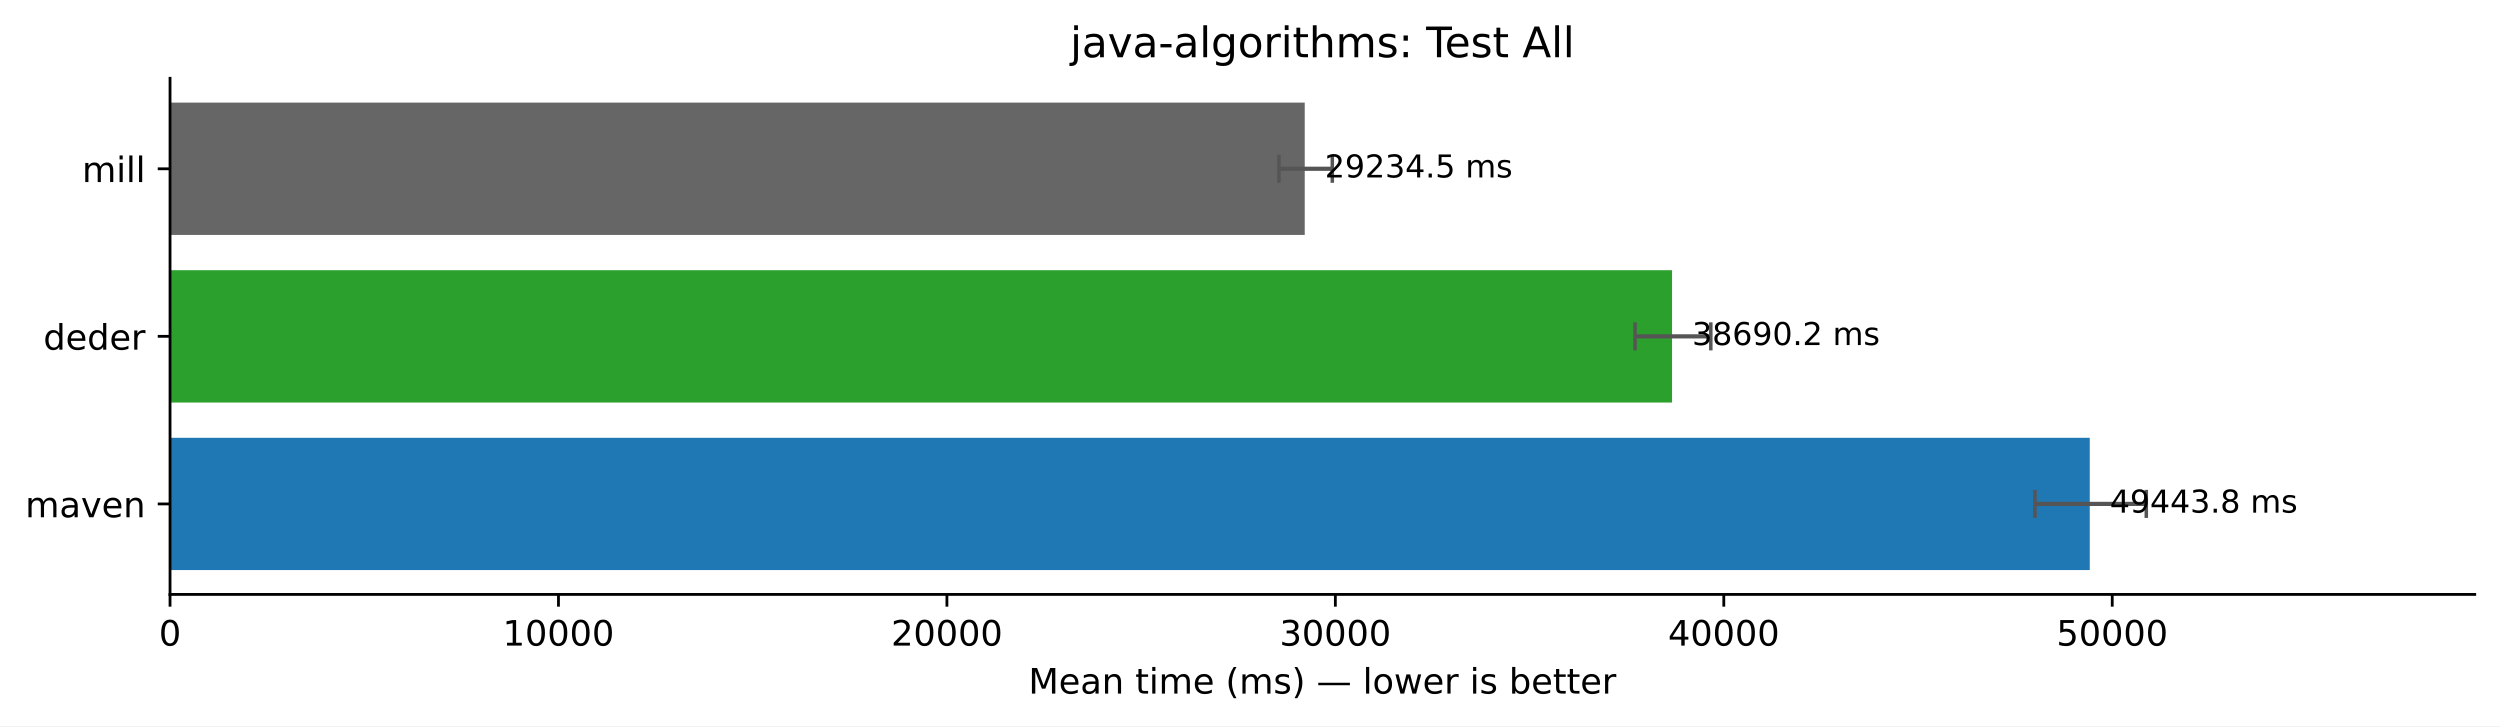
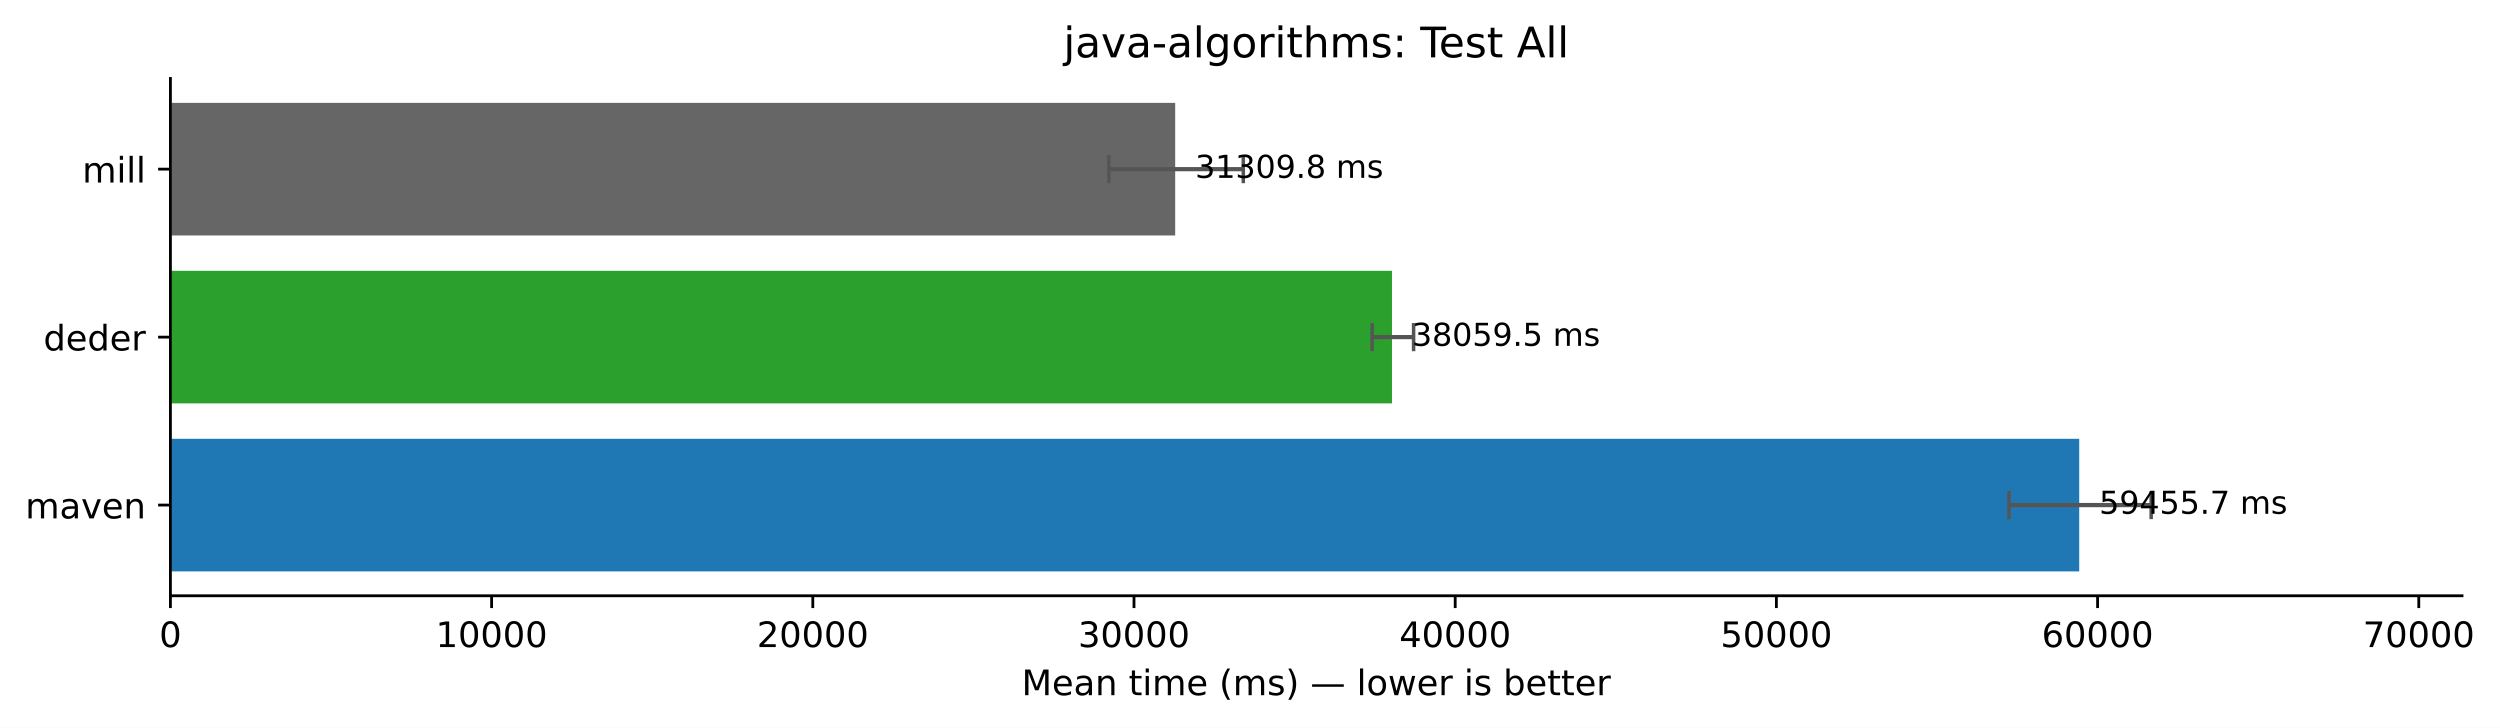
- <svg xmlns="http://www.w3.org/2000/svg" xmlns:xlink="http://www.w3.org/1999/xlink" width="712.788pt" height="207.034pt" viewBox="0 0 712.788 207.034" version="1.1">
+ <svg xmlns="http://www.w3.org/2000/svg" xmlns:xlink="http://www.w3.org/1999/xlink" width="711.172pt" height="207.034pt" viewBox="0 0 711.172 207.034" version="1.1">
  <defs>
    <style type="text/css">*{stroke-linejoin: round; stroke-linecap: butt}</style>
  </defs>
  <g id="figure_1">
    <g id="patch_1">
-       <path d="M 0 207.034  L 712.788 207.034  L 712.788 0  L 0 0  z " style="fill: #ffffff" />
+       <path d="M 0 207.034  L 711.172 207.034  L 711.172 0  L 0 0  z " style="fill: #ffffff" />
    </g>
    <g id="axes_1">
      <g id="patch_2">
-         <path d="M 48.478 169.478  L 705.588 169.478  L 705.588 22.318  L 48.478 22.318  z " style="fill: #ffffff" />
+         <path d="M 48.478 169.478  L 700.372 169.478  L 700.372 22.318  L 48.478 22.318  z " style="fill: #ffffff" />
      </g>
      <g id="patch_3">
-         <path d="M 48.478 162.789  L 596.07 162.789  L 596.07 124.566  L 48.478 124.566  z " clip-path="url(#p6c35f115df)" style="fill: #1f77b4; stroke: #ffffff; stroke-width: 0.5; stroke-linejoin: miter" />
+         <path d="M 48.478 162.789  L 591.723 162.789  L 591.723 124.566  L 48.478 124.566  z " clip-path="url(#pd308ed0c51)" style="fill: #1f77b4; stroke: #ffffff; stroke-width: 0.5; stroke-linejoin: miter" />
      </g>
      <g id="patch_4">
-         <path d="M 48.478 115.01  L 476.973 115.01  L 476.973 76.786  L 48.478 76.786  z " clip-path="url(#p6c35f115df)" style="fill: #2ca02c; stroke: #ffffff; stroke-width: 0.5; stroke-linejoin: miter" />
+         <path d="M 48.478 115.01  L 396.226 115.01  L 396.226 76.786  L 48.478 76.786  z " clip-path="url(#pd308ed0c51)" style="fill: #2ca02c; stroke: #ffffff; stroke-width: 0.5; stroke-linejoin: miter" />
      </g>
      <g id="patch_5">
-         <path d="M 48.478 67.231  L 372.251 67.231  L 372.251 29.007  L 48.478 29.007  z " clip-path="url(#p6c35f115df)" style="fill: #666666; stroke: #ffffff; stroke-width: 0.5; stroke-linejoin: miter" />
+         <path d="M 48.478 67.231  L 334.555 67.231  L 334.555 29.007  L 48.478 29.007  z " clip-path="url(#pd308ed0c51)" style="fill: #666666; stroke: #ffffff; stroke-width: 0.5; stroke-linejoin: miter" />
      </g>
      <g id="matplotlib.axis_1">
        <g id="xtick_1">
          <g id="line2d_1">
            <defs>
-               <path id="m45fbe92148" d="M 0 0  L 0 3.5  " style="stroke: #000000; stroke-width: 0.8" />
+               <path id="mf77d429825" d="M 0 0  L 0 3.5  " style="stroke: #000000; stroke-width: 0.8" />
            </defs>
            <g>
-               <use xlink:href="#m45fbe92148" x="48.478" y="169.478" style="stroke: #000000; stroke-width: 0.8" />
+               <use xlink:href="#mf77d429825" x="48.478" y="169.478" style="stroke: #000000; stroke-width: 0.8" />
            </g>
          </g>
          <g id="text_1">
            <g transform="translate(45.29688 184.0766) scale(0.1 -0.1)">
              <defs>
                <path id="DejaVuSans-30" d="M 2034 4250  Q 1547 4250 1301 3770  Q 1056 3291 1056 2328  Q 1056 1369 1301 889  Q 1547 409 2034 409  Q 2525 409 2770 889  Q 3016 1369 3016 2328  Q 3016 3291 2770 3770  Q 2525 4250 2034 4250  z M 2034 4750  Q 2819 4750 3233 4129  Q 3647 3509 3647 2328  Q 3647 1150 3233 529  Q 2819 -91 2034 -91  Q 1250 -91 836 529  Q 422 1150 422 2328  Q 422 3509 836 4129  Q 1250 4750 2034 4750  z " transform="scale(0.015625)" />
              </defs>
              <use xlink:href="#DejaVuSans-30" />
            </g>
          </g>
        </g>
        <g id="xtick_2">
          <g id="line2d_2">
            <g>
-               <use xlink:href="#m45fbe92148" x="159.228" y="169.478" style="stroke: #000000; stroke-width: 0.8" />
+               <use xlink:href="#mf77d429825" x="139.848" y="169.478" style="stroke: #000000; stroke-width: 0.8" />
            </g>
          </g>
          <g id="text_2">
-             <g transform="translate(143.3222 184.0766) scale(0.1 -0.1)">
+             <g transform="translate(123.9415 184.0766) scale(0.1 -0.1)">
              <defs>
                <path id="DejaVuSans-31" d="M 794 531  L 1825 531  L 1825 4091  L 703 3866  L 703 4441  L 1819 4666  L 2450 4666  L 2450 531  L 3481 531  L 3481 0  L 794 0  L 794 531  z " transform="scale(0.015625)" />
              </defs>
              <use xlink:href="#DejaVuSans-31" />
              <use xlink:href="#DejaVuSans-30" transform="translate(63.62305 0)" />
              <use xlink:href="#DejaVuSans-30" transform="translate(127.2461 0)" />
              <use xlink:href="#DejaVuSans-30" transform="translate(190.8691 0)" />
              <use xlink:href="#DejaVuSans-30" transform="translate(254.4922 0)" />
            </g>
          </g>
        </g>
        <g id="xtick_3">
          <g id="line2d_3">
            <g>
-               <use xlink:href="#m45fbe92148" x="269.979" y="169.478" style="stroke: #000000; stroke-width: 0.8" />
+               <use xlink:href="#mf77d429825" x="231.217" y="169.478" style="stroke: #000000; stroke-width: 0.8" />
            </g>
          </g>
          <g id="text_3">
-             <g transform="translate(254.0726 184.0766) scale(0.1 -0.1)">
+             <g transform="translate(215.3112 184.0766) scale(0.1 -0.1)">
              <defs>
                <path id="DejaVuSans-32" d="M 1228 531  L 3431 531  L 3431 0  L 469 0  L 469 531  Q 828 903 1448 1529  Q 2069 2156 2228 2338  Q 2531 2678 2651 2914  Q 2772 3150 2772 3378  Q 2772 3750 2511 3984  Q 2250 4219 1831 4219  Q 1534 4219 1204 4116  Q 875 4013 500 3803  L 500 4441  Q 881 4594 1212 4672  Q 1544 4750 1819 4750  Q 2544 4750 2975 4387  Q 3406 4025 3406 3419  Q 3406 3131 3298 2873  Q 3191 2616 2906 2266  Q 2828 2175 2409 1742  Q 1991 1309 1228 531  z " transform="scale(0.015625)" />
              </defs>
              <use xlink:href="#DejaVuSans-32" />
              <use xlink:href="#DejaVuSans-30" transform="translate(63.62305 0)" />
              <use xlink:href="#DejaVuSans-30" transform="translate(127.2461 0)" />
              <use xlink:href="#DejaVuSans-30" transform="translate(190.8691 0)" />
              <use xlink:href="#DejaVuSans-30" transform="translate(254.4922 0)" />
            </g>
          </g>
        </g>
        <g id="xtick_4">
          <g id="line2d_4">
            <g>
-               <use xlink:href="#m45fbe92148" x="380.729" y="169.478" style="stroke: #000000; stroke-width: 0.8" />
+               <use xlink:href="#mf77d429825" x="322.587" y="169.478" style="stroke: #000000; stroke-width: 0.8" />
            </g>
          </g>
          <g id="text_4">
-             <g transform="translate(364.8229 184.0766) scale(0.1 -0.1)">
+             <g transform="translate(306.6808 184.0766) scale(0.1 -0.1)">
              <defs>
                <path id="DejaVuSans-33" d="M 2597 2516  Q 3050 2419 3304 2112  Q 3559 1806 3559 1356  Q 3559 666 3084 287  Q 2609 -91 1734 -91  Q 1441 -91 1130 -33  Q 819 25 488 141  L 488 750  Q 750 597 1062 519  Q 1375 441 1716 441  Q 2309 441 2620 675  Q 2931 909 2931 1356  Q 2931 1769 2642 2001  Q 2353 2234 1838 2234  L 1294 2234  L 1294 2753  L 1863 2753  Q 2328 2753 2575 2939  Q 2822 3125 2822 3475  Q 2822 3834 2567 4026  Q 2313 4219 1838 4219  Q 1578 4219 1281 4162  Q 984 4106 628 3988  L 628 4550  Q 988 4650 1302 4700  Q 1616 4750 1894 4750  Q 2613 4750 3031 4423  Q 3450 4097 3450 3541  Q 3450 3153 3228 2886  Q 3006 2619 2597 2516  z " transform="scale(0.015625)" />
              </defs>
              <use xlink:href="#DejaVuSans-33" />
              <use xlink:href="#DejaVuSans-30" transform="translate(63.62305 0)" />
              <use xlink:href="#DejaVuSans-30" transform="translate(127.2461 0)" />
              <use xlink:href="#DejaVuSans-30" transform="translate(190.8691 0)" />
              <use xlink:href="#DejaVuSans-30" transform="translate(254.4922 0)" />
            </g>
          </g>
        </g>
        <g id="xtick_5">
          <g id="line2d_5">
            <g>
-               <use xlink:href="#m45fbe92148" x="491.48" y="169.478" style="stroke: #000000; stroke-width: 0.8" />
+               <use xlink:href="#mf77d429825" x="413.957" y="169.478" style="stroke: #000000; stroke-width: 0.8" />
            </g>
          </g>
          <g id="text_5">
-             <g transform="translate(475.5733 184.0766) scale(0.1 -0.1)">
+             <g transform="translate(398.0505 184.0766) scale(0.1 -0.1)">
              <defs>
                <path id="DejaVuSans-34" d="M 2419 4116  L 825 1625  L 2419 1625  L 2419 4116  z M 2253 4666  L 3047 4666  L 3047 1625  L 3713 1625  L 3713 1100  L 3047 1100  L 3047 0  L 2419 0  L 2419 1100  L 313 1100  L 313 1709  L 2253 4666  z " transform="scale(0.015625)" />
              </defs>
              <use xlink:href="#DejaVuSans-34" />
              <use xlink:href="#DejaVuSans-30" transform="translate(63.62305 0)" />
              <use xlink:href="#DejaVuSans-30" transform="translate(127.2461 0)" />
              <use xlink:href="#DejaVuSans-30" transform="translate(190.8691 0)" />
              <use xlink:href="#DejaVuSans-30" transform="translate(254.4922 0)" />
            </g>
          </g>
        </g>
        <g id="xtick_6">
          <g id="line2d_6">
            <g>
-               <use xlink:href="#m45fbe92148" x="602.23" y="169.478" style="stroke: #000000; stroke-width: 0.8" />
+               <use xlink:href="#mf77d429825" x="505.326" y="169.478" style="stroke: #000000; stroke-width: 0.8" />
            </g>
          </g>
          <g id="text_6">
-             <g transform="translate(586.3236 184.0766) scale(0.1 -0.1)">
+             <g transform="translate(489.4201 184.0766) scale(0.1 -0.1)">
              <defs>
                <path id="DejaVuSans-35" d="M 691 4666  L 3169 4666  L 3169 4134  L 1269 4134  L 1269 2991  Q 1406 3038 1543 3061  Q 1681 3084 1819 3084  Q 2600 3084 3056 2656  Q 3513 2228 3513 1497  Q 3513 744 3044 326  Q 2575 -91 1722 -91  Q 1428 -91 1123 -41  Q 819 9 494 109  L 494 744  Q 775 591 1075 516  Q 1375 441 1709 441  Q 2250 441 2565 725  Q 2881 1009 2881 1497  Q 2881 1984 2565 2268  Q 2250 2553 1709 2553  Q 1456 2553 1204 2497  Q 953 2441 691 2322  L 691 4666  z " transform="scale(0.015625)" />
              </defs>
              <use xlink:href="#DejaVuSans-35" />
              <use xlink:href="#DejaVuSans-30" transform="translate(63.62305 0)" />
              <use xlink:href="#DejaVuSans-30" transform="translate(127.2461 0)" />
              <use xlink:href="#DejaVuSans-30" transform="translate(190.8691 0)" />
              <use xlink:href="#DejaVuSans-30" transform="translate(254.4922 0)" />
            </g>
          </g>
        </g>
-         <g id="text_7">
-           <g transform="translate(293.2362 197.7547) scale(0.1 -0.1)">
+         <g id="xtick_7">
+           <g id="line2d_7">
+             <g>
+               <use xlink:href="#mf77d429825" x="596.696" y="169.478" style="stroke: #000000; stroke-width: 0.8" />
+             </g>
+           </g>
+           <g id="text_7">
+             <g transform="translate(580.7898 184.0766) scale(0.1 -0.1)">
+               <defs>
+                 <path id="DejaVuSans-36" d="M 2113 2584  Q 1688 2584 1439 2293  Q 1191 2003 1191 1497  Q 1191 994 1439 701  Q 1688 409 2113 409  Q 2538 409 2786 701  Q 3034 994 3034 1497  Q 3034 2003 2786 2293  Q 2538 2584 2113 2584  z M 3366 4563  L 3366 3988  Q 3128 4100 2886 4159  Q 2644 4219 2406 4219  Q 1781 4219 1451 3797  Q 1122 3375 1075 2522  Q 1259 2794 1537 2939  Q 1816 3084 2150 3084  Q 2853 3084 3261 2657  Q 3669 2231 3669 1497  Q 3669 778 3244 343  Q 2819 -91 2113 -91  Q 1303 -91 875 529  Q 447 1150 447 2328  Q 447 3434 972 4092  Q 1497 4750 2381 4750  Q 2619 4750 2861 4703  Q 3103 4656 3366 4563  z " transform="scale(0.015625)" />
+               </defs>
+               <use xlink:href="#DejaVuSans-36" />
+               <use xlink:href="#DejaVuSans-30" transform="translate(63.62305 0)" />
+               <use xlink:href="#DejaVuSans-30" transform="translate(127.2461 0)" />
+               <use xlink:href="#DejaVuSans-30" transform="translate(190.8691 0)" />
+               <use xlink:href="#DejaVuSans-30" transform="translate(254.4922 0)" />
+             </g>
+           </g>
+         </g>
+         <g id="xtick_8">
+           <g id="line2d_8">
+             <g>
+               <use xlink:href="#mf77d429825" x="688.066" y="169.478" style="stroke: #000000; stroke-width: 0.8" />
+             </g>
+           </g>
+           <g id="text_8">
+             <g transform="translate(672.1594 184.0766) scale(0.1 -0.1)">
+               <defs>
+                 <path id="DejaVuSans-37" d="M 525 4666  L 3525 4666  L 3525 4397  L 1831 0  L 1172 0  L 2766 4134  L 525 4134  L 525 4666  z " transform="scale(0.015625)" />
+               </defs>
+               <use xlink:href="#DejaVuSans-37" />
+               <use xlink:href="#DejaVuSans-30" transform="translate(63.62305 0)" />
+               <use xlink:href="#DejaVuSans-30" transform="translate(127.2461 0)" />
+               <use xlink:href="#DejaVuSans-30" transform="translate(190.8691 0)" />
+               <use xlink:href="#DejaVuSans-30" transform="translate(254.4922 0)" />
+             </g>
+           </g>
+         </g>
+         <g id="text_9">
+           <g transform="translate(290.6281 197.7547) scale(0.1 -0.1)">
            <defs>
              <path id="DejaVuSans-4d" d="M 628 4666  L 1569 4666  L 2759 1491  L 3956 4666  L 4897 4666  L 4897 0  L 4281 0  L 4281 4097  L 3078 897  L 2444 897  L 1241 4097  L 1241 0  L 628 0  L 628 4666  z " transform="scale(0.015625)" />
              <path id="DejaVuSans-65" d="M 3597 1894  L 3597 1613  L 953 1613  Q 991 1019 1311 708  Q 1631 397 2203 397  Q 2534 397 2845 478  Q 3156 559 3463 722  L 3463 178  Q 3153 47 2828 -22  Q 2503 -91 2169 -91  Q 1331 -91 842 396  Q 353 884 353 1716  Q 353 2575 817 3079  Q 1281 3584 2069 3584  Q 2775 3584 3186 3129  Q 3597 2675 3597 1894  z M 3022 2063  Q 3016 2534 2758 2815  Q 2500 3097 2075 3097  Q 1594 3097 1305 2825  Q 1016 2553 972 2059  L 3022 2063  z " transform="scale(0.015625)" />
              <path id="DejaVuSans-61" d="M 2194 1759  Q 1497 1759 1228 1600  Q 959 1441 959 1056  Q 959 750 1161 570  Q 1363 391 1709 391  Q 2188 391 2477 730  Q 2766 1069 2766 1631  L 2766 1759  L 2194 1759  z M 3341 1997  L 3341 0  L 2766 0  L 2766 531  Q 2569 213 2275 61  Q 1981 -91 1556 -91  Q 1019 -91 701 211  Q 384 513 384 1019  Q 384 1609 779 1909  Q 1175 2209 1959 2209  L 2766 2209  L 2766 2266  Q 2766 2663 2505 2880  Q 2244 3097 1772 3097  Q 1472 3097 1187 3025  Q 903 2953 641 2809  L 641 3341  Q 956 3463 1253 3523  Q 1550 3584 1831 3584  Q 2591 3584 2966 3190  Q 3341 2797 3341 1997  z " transform="scale(0.015625)" />
              <path id="DejaVuSans-6e" d="M 3513 2113  L 3513 0  L 2938 0  L 2938 2094  Q 2938 2591 2744 2837  Q 2550 3084 2163 3084  Q 1697 3084 1428 2787  Q 1159 2491 1159 1978  L 1159 0  L 581 0  L 581 3500  L 1159 3500  L 1159 2956  Q 1366 3272 1645 3428  Q 1925 3584 2291 3584  Q 2894 3584 3203 3211  Q 3513 2838 3513 2113  z " transform="scale(0.015625)" />
              <path id="DejaVuSans-20" transform="scale(0.015625)" />
              <path id="DejaVuSans-74" d="M 1172 4494  L 1172 3500  L 2356 3500  L 2356 3053  L 1172 3053  L 1172 1153  Q 1172 725 1289 603  Q 1406 481 1766 481  L 2356 481  L 2356 0  L 1766 0  Q 1100 0 847 248  Q 594 497 594 1153  L 594 3053  L 172 3053  L 172 3500  L 594 3500  L 594 4494  L 1172 4494  z " transform="scale(0.015625)" />
              <path id="DejaVuSans-69" d="M 603 3500  L 1178 3500  L 1178 0  L 603 0  L 603 3500  z M 603 4863  L 1178 4863  L 1178 4134  L 603 4134  L 603 4863  z " transform="scale(0.015625)" />
              <path id="DejaVuSans-6d" d="M 3328 2828  Q 3544 3216 3844 3400  Q 4144 3584 4550 3584  Q 5097 3584 5394 3201  Q 5691 2819 5691 2113  L 5691 0  L 5113 0  L 5113 2094  Q 5113 2597 4934 2840  Q 4756 3084 4391 3084  Q 3944 3084 3684 2787  Q 3425 2491 3425 1978  L 3425 0  L 2847 0  L 2847 2094  Q 2847 2600 2669 2842  Q 2491 3084 2119 3084  Q 1678 3084 1418 2786  Q 1159 2488 1159 1978  L 1159 0  L 581 0  L 581 3500  L 1159 3500  L 1159 2956  Q 1356 3278 1631 3431  Q 1906 3584 2284 3584  Q 2666 3584 2933 3390  Q 3200 3197 3328 2828  z " transform="scale(0.015625)" />
              <path id="DejaVuSans-28" d="M 1984 4856  Q 1566 4138 1362 3434  Q 1159 2731 1159 2009  Q 1159 1288 1364 580  Q 1569 -128 1984 -844  L 1484 -844  Q 1016 -109 783 600  Q 550 1309 550 2009  Q 550 2706 781 3412  Q 1013 4119 1484 4856  L 1984 4856  z " transform="scale(0.015625)" />
              <path id="DejaVuSans-73" d="M 2834 3397  L 2834 2853  Q 2591 2978 2328 3040  Q 2066 3103 1784 3103  Q 1356 3103 1142 2972  Q 928 2841 928 2578  Q 928 2378 1081 2264  Q 1234 2150 1697 2047  L 1894 2003  Q 2506 1872 2764 1633  Q 3022 1394 3022 966  Q 3022 478 2636 193  Q 2250 -91 1575 -91  Q 1294 -91 989 -36  Q 684 19 347 128  L 347 722  Q 666 556 975 473  Q 1284 391 1588 391  Q 1994 391 2212 530  Q 2431 669 2431 922  Q 2431 1156 2273 1281  Q 2116 1406 1581 1522  L 1381 1569  Q 847 1681 609 1914  Q 372 2147 372 2553  Q 372 3047 722 3315  Q 1072 3584 1716 3584  Q 2034 3584 2315 3537  Q 2597 3491 2834 3397  z " transform="scale(0.015625)" />
              <path id="DejaVuSans-29" d="M 513 4856  L 1013 4856  Q 1481 4119 1714 3412  Q 1947 2706 1947 2009  Q 1947 1309 1714 600  Q 1481 -109 1013 -844  L 513 -844  Q 928 -128 1133 580  Q 1338 1288 1338 2009  Q 1338 2731 1133 3434  Q 928 4138 513 4856  z " transform="scale(0.015625)" />
              <path id="DejaVuSans-2014" d="M 313 1978  L 6088 1978  L 6088 1528  L 313 1528  L 313 1978  z " transform="scale(0.015625)" />
              <path id="DejaVuSans-6c" d="M 603 4863  L 1178 4863  L 1178 0  L 603 0  L 603 4863  z " transform="scale(0.015625)" />
              <path id="DejaVuSans-6f" d="M 1959 3097  Q 1497 3097 1228 2736  Q 959 2375 959 1747  Q 959 1119 1226 758  Q 1494 397 1959 397  Q 2419 397 2687 759  Q 2956 1122 2956 1747  Q 2956 2369 2687 2733  Q 2419 3097 1959 3097  z M 1959 3584  Q 2709 3584 3137 3096  Q 3566 2609 3566 1747  Q 3566 888 3137 398  Q 2709 -91 1959 -91  Q 1206 -91 779 398  Q 353 888 353 1747  Q 353 2609 779 3096  Q 1206 3584 1959 3584  z " transform="scale(0.015625)" />
              <path id="DejaVuSans-77" d="M 269 3500  L 844 3500  L 1563 769  L 2278 3500  L 2956 3500  L 3675 769  L 4391 3500  L 4966 3500  L 4050 0  L 3372 0  L 2619 2869  L 1863 0  L 1184 0  L 269 3500  z " transform="scale(0.015625)" />
              <path id="DejaVuSans-72" d="M 2631 2963  Q 2534 3019 2420 3045  Q 2306 3072 2169 3072  Q 1681 3072 1420 2755  Q 1159 2438 1159 1844  L 1159 0  L 581 0  L 581 3500  L 1159 3500  L 1159 2956  Q 1341 3275 1631 3429  Q 1922 3584 2338 3584  Q 2397 3584 2469 3576  Q 2541 3569 2628 3553  L 2631 2963  z " transform="scale(0.015625)" />
              <path id="DejaVuSans-62" d="M 3116 1747  Q 3116 2381 2855 2742  Q 2594 3103 2138 3103  Q 1681 3103 1420 2742  Q 1159 2381 1159 1747  Q 1159 1113 1420 752  Q 1681 391 2138 391  Q 2594 391 2855 752  Q 3116 1113 3116 1747  z M 1159 2969  Q 1341 3281 1617 3432  Q 1894 3584 2278 3584  Q 2916 3584 3314 3078  Q 3713 2572 3713 1747  Q 3713 922 3314 415  Q 2916 -91 2278 -91  Q 1894 -91 1617 61  Q 1341 213 1159 525  L 1159 0  L 581 0  L 581 4863  L 1159 4863  L 1159 2969  z " transform="scale(0.015625)" />
            </defs>
            <use xlink:href="#DejaVuSans-4d" />
            <use xlink:href="#DejaVuSans-65" transform="translate(86.2793 0)" />
            <use xlink:href="#DejaVuSans-61" transform="translate(147.8027 0)" />
            <use xlink:href="#DejaVuSans-6e" transform="translate(209.082 0)" />
            <use xlink:href="#DejaVuSans-20" transform="translate(272.4609 0)" />
            <use xlink:href="#DejaVuSans-74" transform="translate(304.248 0)" />
            <use xlink:href="#DejaVuSans-69" transform="translate(343.457 0)" />
            <use xlink:href="#DejaVuSans-6d" transform="translate(371.2402 0)" />
            <use xlink:href="#DejaVuSans-65" transform="translate(468.6523 0)" />
            <use xlink:href="#DejaVuSans-20" transform="translate(530.1758 0)" />
            <use xlink:href="#DejaVuSans-28" transform="translate(561.9629 0)" />
            <use xlink:href="#DejaVuSans-6d" transform="translate(600.9766 0)" />
            <use xlink:href="#DejaVuSans-73" transform="translate(698.3887 0)" />
            <use xlink:href="#DejaVuSans-29" transform="translate(750.4883 0)" />
            <use xlink:href="#DejaVuSans-20" transform="translate(789.502 0)" />
            <use xlink:href="#DejaVuSans-2014" transform="translate(821.2891 0)" />
            <use xlink:href="#DejaVuSans-20" transform="translate(921.2891 0)" />
            <use xlink:href="#DejaVuSans-6c" transform="translate(953.0762 0)" />
            <use xlink:href="#DejaVuSans-6f" transform="translate(980.8594 0)" />
            <use xlink:href="#DejaVuSans-77" transform="translate(1042.041 0)" />
            <use xlink:href="#DejaVuSans-65" transform="translate(1123.828 0)" />
            <use xlink:href="#DejaVuSans-72" transform="translate(1185.352 0)" />
            <use xlink:href="#DejaVuSans-20" transform="translate(1226.465 0)" />
            <use xlink:href="#DejaVuSans-69" transform="translate(1258.252 0)" />
            <use xlink:href="#DejaVuSans-73" transform="translate(1286.035 0)" />
            <use xlink:href="#DejaVuSans-20" transform="translate(1338.135 0)" />
            <use xlink:href="#DejaVuSans-62" transform="translate(1369.922 0)" />
            <use xlink:href="#DejaVuSans-65" transform="translate(1433.398 0)" />
            <use xlink:href="#DejaVuSans-74" transform="translate(1494.922 0)" />
            <use xlink:href="#DejaVuSans-74" transform="translate(1534.131 0)" />
            <use xlink:href="#DejaVuSans-65" transform="translate(1573.34 0)" />
            <use xlink:href="#DejaVuSans-72" transform="translate(1634.863 0)" />
          </g>
        </g>
      </g>
      <g id="matplotlib.axis_2">
        <g id="ytick_1">
-           <g id="line2d_7">
+           <g id="line2d_9">
            <defs>
-               <path id="m4fa634ea22" d="M 0 0  L -3.5 0  " style="stroke: #000000; stroke-width: 0.8" />
+               <path id="m2a5486e12e" d="M 0 0  L -3.5 0  " style="stroke: #000000; stroke-width: 0.8" />
            </defs>
            <g>
-               <use xlink:href="#m4fa634ea22" x="48.478" y="143.677" style="stroke: #000000; stroke-width: 0.8" />
-             </g>
-           </g>
-           <g id="text_8">
+               <use xlink:href="#m2a5486e12e" x="48.478" y="143.677" style="stroke: #000000; stroke-width: 0.8" />
+             </g>
+           </g>
+           <g id="text_10">
            <g transform="translate(7.2 147.4766) scale(0.1 -0.1)">
              <defs>
                <path id="DejaVuSans-76" d="M 191 3500  L 800 3500  L 1894 563  L 2988 3500  L 3597 3500  L 2284 0  L 1503 0  L 191 3500  z " transform="scale(0.015625)" />
              </defs>
              <use xlink:href="#DejaVuSans-6d" />
              <use xlink:href="#DejaVuSans-61" transform="translate(97.41211 0)" />
              <use xlink:href="#DejaVuSans-76" transform="translate(158.6914 0)" />
              <use xlink:href="#DejaVuSans-65" transform="translate(217.8711 0)" />
              <use xlink:href="#DejaVuSans-6e" transform="translate(279.3945 0)" />
            </g>
          </g>
        </g>
        <g id="ytick_2">
-           <g id="line2d_8">
-             <g>
-               <use xlink:href="#m4fa634ea22" x="48.478" y="95.898" style="stroke: #000000; stroke-width: 0.8" />
-             </g>
-           </g>
-           <g id="text_9">
+           <g id="line2d_10">
+             <g>
+               <use xlink:href="#m2a5486e12e" x="48.478" y="95.898" style="stroke: #000000; stroke-width: 0.8" />
+             </g>
+           </g>
+           <g id="text_11">
            <g transform="translate(12.36406 99.69734) scale(0.1 -0.1)">
              <defs>
                <path id="DejaVuSans-64" d="M 2906 2969  L 2906 4863  L 3481 4863  L 3481 0  L 2906 0  L 2906 525  Q 2725 213 2448 61  Q 2172 -91 1784 -91  Q 1150 -91 751 415  Q 353 922 353 1747  Q 353 2572 751 3078  Q 1150 3584 1784 3584  Q 2172 3584 2448 3432  Q 2725 3281 2906 2969  z M 947 1747  Q 947 1113 1208 752  Q 1469 391 1925 391  Q 2381 391 2643 752  Q 2906 1113 2906 1747  Q 2906 2381 2643 2742  Q 2381 3103 1925 3103  Q 1469 3103 1208 2742  Q 947 2381 947 1747  z " transform="scale(0.015625)" />
              </defs>
              <use xlink:href="#DejaVuSans-64" />
              <use xlink:href="#DejaVuSans-65" transform="translate(63.47656 0)" />
              <use xlink:href="#DejaVuSans-64" transform="translate(125 0)" />
              <use xlink:href="#DejaVuSans-65" transform="translate(188.4766 0)" />
              <use xlink:href="#DejaVuSans-72" transform="translate(250 0)" />
            </g>
          </g>
        </g>
        <g id="ytick_3">
-           <g id="line2d_9">
-             <g>
-               <use xlink:href="#m4fa634ea22" x="48.478" y="48.119" style="stroke: #000000; stroke-width: 0.8" />
-             </g>
-           </g>
-           <g id="text_10">
+           <g id="line2d_11">
+             <g>
+               <use xlink:href="#m2a5486e12e" x="48.478" y="48.119" style="stroke: #000000; stroke-width: 0.8" />
+             </g>
+           </g>
+           <g id="text_12">
            <g transform="translate(23.40312 51.91812) scale(0.1 -0.1)">
              <use xlink:href="#DejaVuSans-6d" />
              <use xlink:href="#DejaVuSans-69" transform="translate(97.41211 0)" />
              <use xlink:href="#DejaVuSans-6c" transform="translate(125.1953 0)" />
              <use xlink:href="#DejaVuSans-6c" transform="translate(152.9785 0)" />
            </g>
          </g>
        </g>
      </g>
      <g id="LineCollection_1">
-         <path d="M 580.202 143.677  L 611.938 143.677  " clip-path="url(#p6c35f115df)" style="fill: none; stroke: #555555; stroke-width: 1.2" />
-         <path d="M 466.168 95.898  L 487.779 95.898  " clip-path="url(#p6c35f115df)" style="fill: none; stroke: #555555; stroke-width: 1.2" />
-         <path d="M 364.643 48.119  L 379.859 48.119  " clip-path="url(#p6c35f115df)" style="fill: none; stroke: #555555; stroke-width: 1.2" />
-       </g>
-       <g id="line2d_10">
+         <path d="M 571.502 143.677  L 611.944 143.677  " clip-path="url(#pd308ed0c51)" style="fill: none; stroke: #555555; stroke-width: 1.2" />
+         <path d="M 390.33 95.898  L 402.123 95.898  " clip-path="url(#pd308ed0c51)" style="fill: none; stroke: #555555; stroke-width: 1.2" />
+         <path d="M 315.431 48.119  L 353.679 48.119  " clip-path="url(#pd308ed0c51)" style="fill: none; stroke: #555555; stroke-width: 1.2" />
+       </g>
+       <g id="line2d_12">
        <defs>
-           <path id="mef48fb9705" d="M 0 4  L 0 -4  " style="stroke: #555555" />
+           <path id="m7688c015fc" d="M 0 4  L 0 -4  " style="stroke: #555555" />
        </defs>
-         <g clip-path="url(#p6c35f115df)">
-           <use xlink:href="#mef48fb9705" x="580.202" y="143.677" style="fill: #1f77b4; stroke: #555555" />
-           <use xlink:href="#mef48fb9705" x="466.168" y="95.898" style="fill: #1f77b4; stroke: #555555" />
-           <use xlink:href="#mef48fb9705" x="364.643" y="48.119" style="fill: #1f77b4; stroke: #555555" />
-         </g>
-       </g>
-       <g id="line2d_11">
-         <g clip-path="url(#p6c35f115df)">
-           <use xlink:href="#mef48fb9705" x="611.938" y="143.677" style="fill: #1f77b4; stroke: #555555" />
-           <use xlink:href="#mef48fb9705" x="487.779" y="95.898" style="fill: #1f77b4; stroke: #555555" />
-           <use xlink:href="#mef48fb9705" x="379.859" y="48.119" style="fill: #1f77b4; stroke: #555555" />
+         <g clip-path="url(#pd308ed0c51)">
+           <use xlink:href="#m7688c015fc" x="571.502" y="143.677" style="fill: #1f77b4; stroke: #555555" />
+           <use xlink:href="#m7688c015fc" x="390.33" y="95.898" style="fill: #1f77b4; stroke: #555555" />
+           <use xlink:href="#m7688c015fc" x="315.431" y="48.119" style="fill: #1f77b4; stroke: #555555" />
+         </g>
+       </g>
+       <g id="line2d_13">
+         <g clip-path="url(#pd308ed0c51)">
+           <use xlink:href="#m7688c015fc" x="611.944" y="143.677" style="fill: #1f77b4; stroke: #555555" />
+           <use xlink:href="#m7688c015fc" x="402.123" y="95.898" style="fill: #1f77b4; stroke: #555555" />
+           <use xlink:href="#m7688c015fc" x="353.679" y="48.119" style="fill: #1f77b4; stroke: #555555" />
        </g>
      </g>
      <g id="patch_6">
        <path d="M 48.478 169.478  L 48.478 22.318  " style="fill: none; stroke: #000000; stroke-width: 0.8; stroke-linejoin: miter; stroke-linecap: square" />
      </g>
      <g id="patch_7">
-         <path d="M 48.478 169.478  L 705.588 169.478  " style="fill: none; stroke: #000000; stroke-width: 0.8; stroke-linejoin: miter; stroke-linecap: square" />
-       </g>
-       <g id="text_11">
-         <g transform="translate(601.5457 146.1608) scale(0.09 -0.09)">
+         <path d="M 48.478 169.478  L 700.372 169.478  " style="fill: none; stroke: #000000; stroke-width: 0.8; stroke-linejoin: miter; stroke-linecap: square" />
+       </g>
+       <g id="text_13">
+         <g transform="translate(597.1553 146.1608) scale(0.09 -0.09)">
          <defs>
            <path id="DejaVuSans-39" d="M 703 97  L 703 672  Q 941 559 1184 500  Q 1428 441 1663 441  Q 2288 441 2617 861  Q 2947 1281 2994 2138  Q 2813 1869 2534 1725  Q 2256 1581 1919 1581  Q 1219 1581 811 2004  Q 403 2428 403 3163  Q 403 3881 828 4315  Q 1253 4750 1959 4750  Q 2769 4750 3195 4129  Q 3622 3509 3622 2328  Q 3622 1225 3098 567  Q 2575 -91 1691 -91  Q 1453 -91 1209 -44  Q 966 3 703 97  z M 1959 2075  Q 2384 2075 2632 2365  Q 2881 2656 2881 3163  Q 2881 3666 2632 3958  Q 2384 4250 1959 4250  Q 1534 4250 1286 3958  Q 1038 3666 1038 3163  Q 1038 2656 1286 2365  Q 1534 2075 1959 2075  z " transform="scale(0.015625)" />
            <path id="DejaVuSans-2e" d="M 684 794  L 1344 794  L 1344 0  L 684 0  L 684 794  z " transform="scale(0.015625)" />
+           </defs>
+           <use xlink:href="#DejaVuSans-35" />
+           <use xlink:href="#DejaVuSans-39" transform="translate(63.62305 0)" />
+           <use xlink:href="#DejaVuSans-34" transform="translate(127.2461 0)" />
+           <use xlink:href="#DejaVuSans-35" transform="translate(190.8691 0)" />
+           <use xlink:href="#DejaVuSans-35" transform="translate(254.4922 0)" />
+           <use xlink:href="#DejaVuSans-2e" transform="translate(318.1152 0)" />
+           <use xlink:href="#DejaVuSans-37" transform="translate(349.9023 0)" />
+           <use xlink:href="#DejaVuSans-20" transform="translate(413.5254 0)" />
+           <use xlink:href="#DejaVuSans-6d" transform="translate(445.3125 0)" />
+           <use xlink:href="#DejaVuSans-73" transform="translate(542.7246 0)" />
+         </g>
+       </g>
+       <g id="text_14">
+         <g transform="translate(401.6589 98.38156) scale(0.09 -0.09)">
+           <defs>
            <path id="DejaVuSans-38" d="M 2034 2216  Q 1584 2216 1326 1975  Q 1069 1734 1069 1313  Q 1069 891 1326 650  Q 1584 409 2034 409  Q 2484 409 2743 651  Q 3003 894 3003 1313  Q 3003 1734 2745 1975  Q 2488 2216 2034 2216  z M 1403 2484  Q 997 2584 770 2862  Q 544 3141 544 3541  Q 544 4100 942 4425  Q 1341 4750 2034 4750  Q 2731 4750 3128 4425  Q 3525 4100 3525 3541  Q 3525 3141 3298 2862  Q 3072 2584 2669 2484  Q 3125 2378 3379 2068  Q 3634 1759 3634 1313  Q 3634 634 3220 271  Q 2806 -91 2034 -91  Q 1263 -91 848 271  Q 434 634 434 1313  Q 434 1759 690 2068  Q 947 2378 1403 2484  z M 1172 3481  Q 1172 3119 1398 2916  Q 1625 2713 2034 2713  Q 2441 2713 2670 2916  Q 2900 3119 2900 3481  Q 2900 3844 2670 4047  Q 2441 4250 2034 4250  Q 1625 4250 1398 4047  Q 1172 3844 1172 3481  z " transform="scale(0.015625)" />
          </defs>
-           <use xlink:href="#DejaVuSans-34" />
-           <use xlink:href="#DejaVuSans-39" transform="translate(63.62305 0)" />
-           <use xlink:href="#DejaVuSans-34" transform="translate(127.2461 0)" />
-           <use xlink:href="#DejaVuSans-34" transform="translate(190.8691 0)" />
-           <use xlink:href="#DejaVuSans-33" transform="translate(254.4922 0)" />
+           <use xlink:href="#DejaVuSans-33" />
+           <use xlink:href="#DejaVuSans-38" transform="translate(63.62305 0)" />
+           <use xlink:href="#DejaVuSans-30" transform="translate(127.2461 0)" />
+           <use xlink:href="#DejaVuSans-35" transform="translate(190.8691 0)" />
+           <use xlink:href="#DejaVuSans-39" transform="translate(254.4922 0)" />
+           <use xlink:href="#DejaVuSans-2e" transform="translate(318.1152 0)" />
+           <use xlink:href="#DejaVuSans-35" transform="translate(349.9023 0)" />
+           <use xlink:href="#DejaVuSans-20" transform="translate(413.5254 0)" />
+           <use xlink:href="#DejaVuSans-6d" transform="translate(445.3125 0)" />
+           <use xlink:href="#DejaVuSans-73" transform="translate(542.7246 0)" />
+         </g>
+       </g>
+       <g id="text_15">
+         <g transform="translate(339.9871 50.60234) scale(0.09 -0.09)">
+           <use xlink:href="#DejaVuSans-33" />
+           <use xlink:href="#DejaVuSans-31" transform="translate(63.62305 0)" />
+           <use xlink:href="#DejaVuSans-33" transform="translate(127.2461 0)" />
+           <use xlink:href="#DejaVuSans-30" transform="translate(190.8691 0)" />
+           <use xlink:href="#DejaVuSans-39" transform="translate(254.4922 0)" />
          <use xlink:href="#DejaVuSans-2e" transform="translate(318.1152 0)" />
          <use xlink:href="#DejaVuSans-38" transform="translate(349.9023 0)" />
          <use xlink:href="#DejaVuSans-20" transform="translate(413.5254 0)" />
          <use xlink:href="#DejaVuSans-6d" transform="translate(445.3125 0)" />
          <use xlink:href="#DejaVuSans-73" transform="translate(542.7246 0)" />
        </g>
      </g>
-       <g id="text_12">
-         <g transform="translate(482.4492 98.38156) scale(0.09 -0.09)">
-           <defs>
-             <path id="DejaVuSans-36" d="M 2113 2584  Q 1688 2584 1439 2293  Q 1191 2003 1191 1497  Q 1191 994 1439 701  Q 1688 409 2113 409  Q 2538 409 2786 701  Q 3034 994 3034 1497  Q 3034 2003 2786 2293  Q 2538 2584 2113 2584  z M 3366 4563  L 3366 3988  Q 3128 4100 2886 4159  Q 2644 4219 2406 4219  Q 1781 4219 1451 3797  Q 1122 3375 1075 2522  Q 1259 2794 1537 2939  Q 1816 3084 2150 3084  Q 2853 3084 3261 2657  Q 3669 2231 3669 1497  Q 3669 778 3244 343  Q 2819 -91 2113 -91  Q 1303 -91 875 529  Q 447 1150 447 2328  Q 447 3434 972 4092  Q 1497 4750 2381 4750  Q 2619 4750 2861 4703  Q 3103 4656 3366 4563  z " transform="scale(0.015625)" />
-           </defs>
-           <use xlink:href="#DejaVuSans-33" />
-           <use xlink:href="#DejaVuSans-38" transform="translate(63.62305 0)" />
-           <use xlink:href="#DejaVuSans-36" transform="translate(127.2461 0)" />
-           <use xlink:href="#DejaVuSans-39" transform="translate(190.8691 0)" />
-           <use xlink:href="#DejaVuSans-30" transform="translate(254.4922 0)" />
-           <use xlink:href="#DejaVuSans-2e" transform="translate(318.1152 0)" />
-           <use xlink:href="#DejaVuSans-32" transform="translate(349.9023 0)" />
-           <use xlink:href="#DejaVuSans-20" transform="translate(413.5254 0)" />
-           <use xlink:href="#DejaVuSans-6d" transform="translate(445.3125 0)" />
-           <use xlink:href="#DejaVuSans-73" transform="translate(542.7246 0)" />
-         </g>
-       </g>
-       <g id="text_13">
-         <g transform="translate(377.7269 50.60234) scale(0.09 -0.09)">
-           <use xlink:href="#DejaVuSans-32" />
-           <use xlink:href="#DejaVuSans-39" transform="translate(63.62305 0)" />
-           <use xlink:href="#DejaVuSans-32" transform="translate(127.2461 0)" />
-           <use xlink:href="#DejaVuSans-33" transform="translate(190.8691 0)" />
-           <use xlink:href="#DejaVuSans-34" transform="translate(254.4922 0)" />
-           <use xlink:href="#DejaVuSans-2e" transform="translate(318.1152 0)" />
-           <use xlink:href="#DejaVuSans-35" transform="translate(349.9023 0)" />
-           <use xlink:href="#DejaVuSans-20" transform="translate(413.5254 0)" />
-           <use xlink:href="#DejaVuSans-6d" transform="translate(445.3125 0)" />
-           <use xlink:href="#DejaVuSans-73" transform="translate(542.7246 0)" />
-         </g>
-       </g>
-       <g id="text_14">
-         <g transform="translate(305.1269 16.31812) scale(0.12 -0.12)">
+       <g id="text_16">
+         <g transform="translate(302.5187 16.31812) scale(0.12 -0.12)">
          <defs>
            <path id="DejaVuSans-6a" d="M 603 3500  L 1178 3500  L 1178 -63  Q 1178 -731 923 -1031  Q 669 -1331 103 -1331  L -116 -1331  L -116 -844  L 38 -844  Q 366 -844 484 -692  Q 603 -541 603 -63  L 603 3500  z M 603 4863  L 1178 4863  L 1178 4134  L 603 4134  L 603 4863  z " transform="scale(0.015625)" />
            <path id="DejaVuSans-2d" d="M 313 2009  L 1997 2009  L 1997 1497  L 313 1497  L 313 2009  z " transform="scale(0.015625)" />
            <path id="DejaVuSans-67" d="M 2906 1791  Q 2906 2416 2648 2759  Q 2391 3103 1925 3103  Q 1463 3103 1205 2759  Q 947 2416 947 1791  Q 947 1169 1205 825  Q 1463 481 1925 481  Q 2391 481 2648 825  Q 2906 1169 2906 1791  z M 3481 434  Q 3481 -459 3084 -895  Q 2688 -1331 1869 -1331  Q 1566 -1331 1297 -1286  Q 1028 -1241 775 -1147  L 775 -588  Q 1028 -725 1275 -790  Q 1522 -856 1778 -856  Q 2344 -856 2625 -561  Q 2906 -266 2906 331  L 2906 616  Q 2728 306 2450 153  Q 2172 0 1784 0  Q 1141 0 747 490  Q 353 981 353 1791  Q 353 2603 747 3093  Q 1141 3584 1784 3584  Q 2172 3584 2450 3431  Q 2728 3278 2906 2969  L 2906 3500  L 3481 3500  L 3481 434  z " transform="scale(0.015625)" />
            <path id="DejaVuSans-68" d="M 3513 2113  L 3513 0  L 2938 0  L 2938 2094  Q 2938 2591 2744 2837  Q 2550 3084 2163 3084  Q 1697 3084 1428 2787  Q 1159 2491 1159 1978  L 1159 0  L 581 0  L 581 4863  L 1159 4863  L 1159 2956  Q 1366 3272 1645 3428  Q 1925 3584 2291 3584  Q 2894 3584 3203 3211  Q 3513 2838 3513 2113  z " transform="scale(0.015625)" />
            <path id="DejaVuSans-3a" d="M 750 794  L 1409 794  L 1409 0  L 750 0  L 750 794  z M 750 3309  L 1409 3309  L 1409 2516  L 750 2516  L 750 3309  z " transform="scale(0.015625)" />
            <path id="DejaVuSans-54" d="M -19 4666  L 3928 4666  L 3928 4134  L 2272 4134  L 2272 0  L 1638 0  L 1638 4134  L -19 4134  L -19 4666  z " transform="scale(0.015625)" />
            <path id="DejaVuSans-41" d="M 2188 4044  L 1331 1722  L 3047 1722  L 2188 4044  z M 1831 4666  L 2547 4666  L 4325 0  L 3669 0  L 3244 1197  L 1141 1197  L 716 0  L 50 0  L 1831 4666  z " transform="scale(0.015625)" />
          </defs>
          <use xlink:href="#DejaVuSans-6a" />
          <use xlink:href="#DejaVuSans-61" transform="translate(27.7832 0)" />
          <use xlink:href="#DejaVuSans-76" transform="translate(89.0625 0)" />
          <use xlink:href="#DejaVuSans-61" transform="translate(148.2422 0)" />
          <use xlink:href="#DejaVuSans-2d" transform="translate(209.5215 0)" />
          <use xlink:href="#DejaVuSans-61" transform="translate(245.6055 0)" />
          <use xlink:href="#DejaVuSans-6c" transform="translate(306.8848 0)" />
          <use xlink:href="#DejaVuSans-67" transform="translate(334.668 0)" />
          <use xlink:href="#DejaVuSans-6f" transform="translate(398.1445 0)" />
          <use xlink:href="#DejaVuSans-72" transform="translate(459.3262 0)" />
          <use xlink:href="#DejaVuSans-69" transform="translate(500.4395 0)" />
          <use xlink:href="#DejaVuSans-74" transform="translate(528.2227 0)" />
          <use xlink:href="#DejaVuSans-68" transform="translate(567.4316 0)" />
          <use xlink:href="#DejaVuSans-6d" transform="translate(630.8105 0)" />
          <use xlink:href="#DejaVuSans-73" transform="translate(728.2227 0)" />
          <use xlink:href="#DejaVuSans-3a" transform="translate(780.3223 0)" />
          <use xlink:href="#DejaVuSans-20" transform="translate(814.0137 0)" />
          <use xlink:href="#DejaVuSans-54" transform="translate(845.8008 0)" />
          <use xlink:href="#DejaVuSans-65" transform="translate(889.8848 0)" />
          <use xlink:href="#DejaVuSans-73" transform="translate(951.4082 0)" />
          <use xlink:href="#DejaVuSans-74" transform="translate(1003.508 0)" />
          <use xlink:href="#DejaVuSans-20" transform="translate(1042.717 0)" />
          <use xlink:href="#DejaVuSans-41" transform="translate(1074.504 0)" />
          <use xlink:href="#DejaVuSans-6c" transform="translate(1142.912 0)" />
          <use xlink:href="#DejaVuSans-6c" transform="translate(1170.695 0)" />
        </g>
      </g>
    </g>
  </g>
  <defs>
-     <clipPath id="p6c35f115df">
-       <rect x="48.478" y="22.318" width="657.11" height="147.16" />
+     <clipPath id="pd308ed0c51">
+       <rect x="48.478" y="22.318" width="651.894" height="147.16" />
    </clipPath>
  </defs>
</svg>
